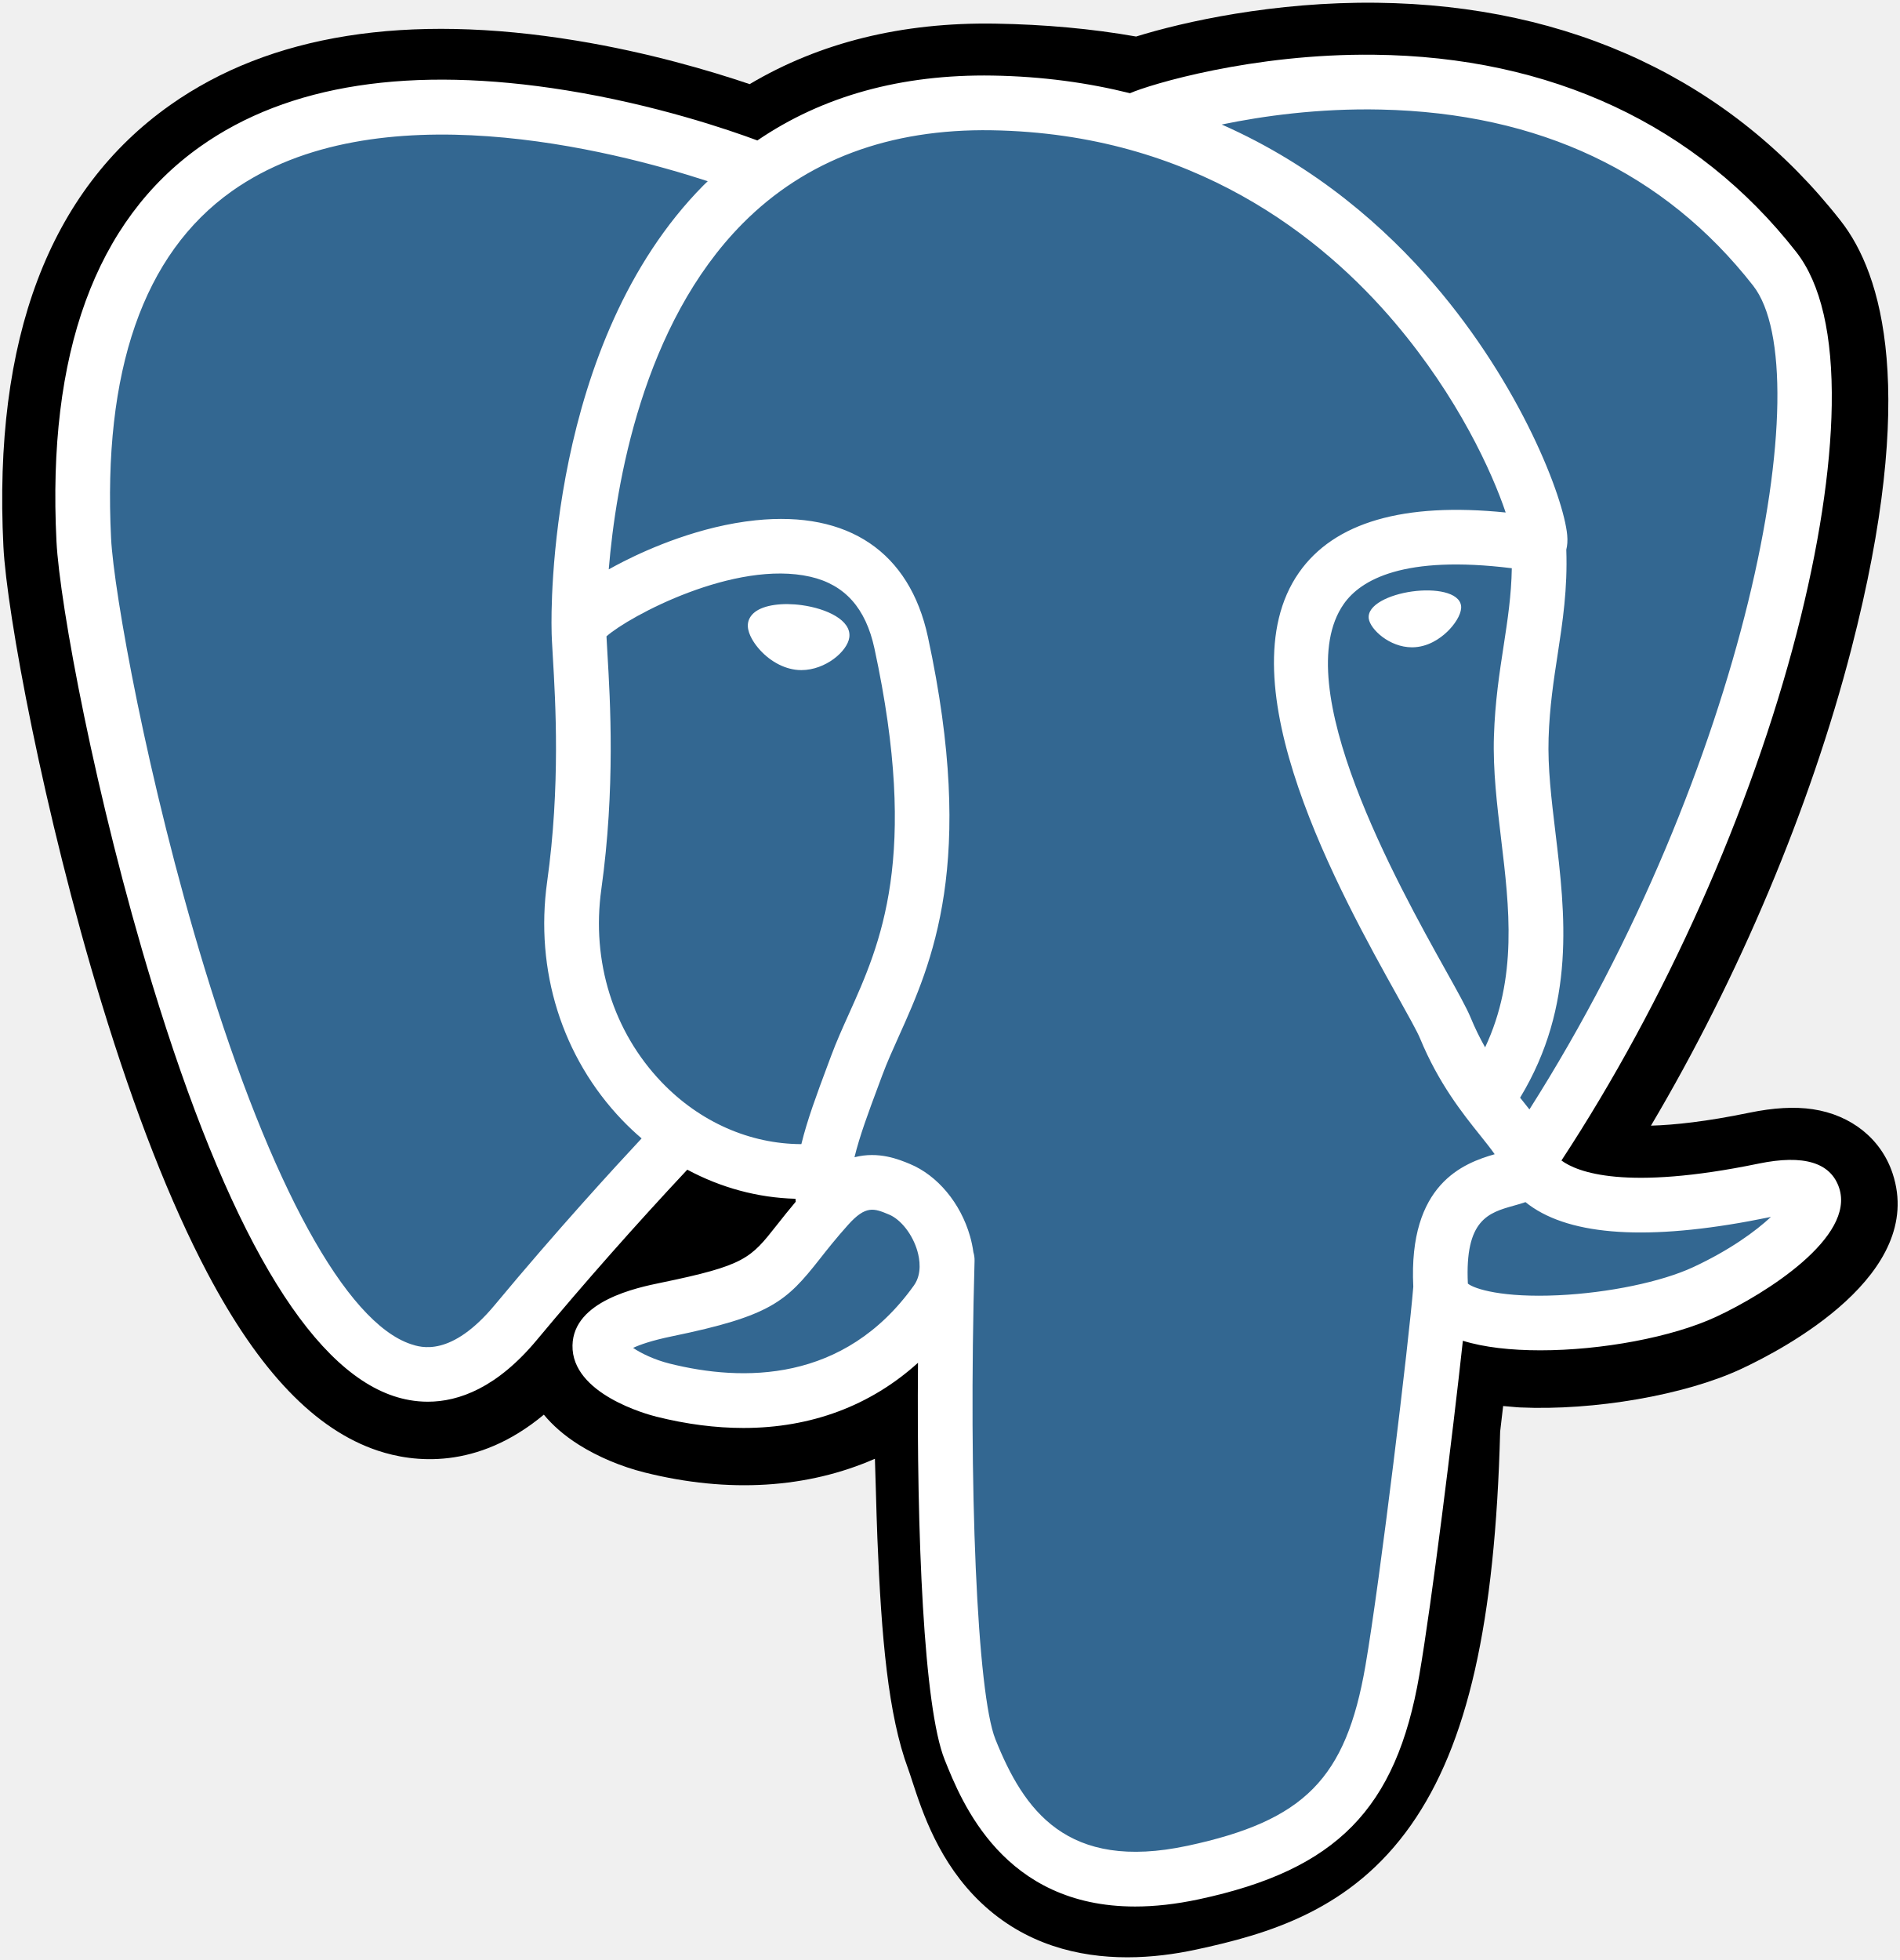
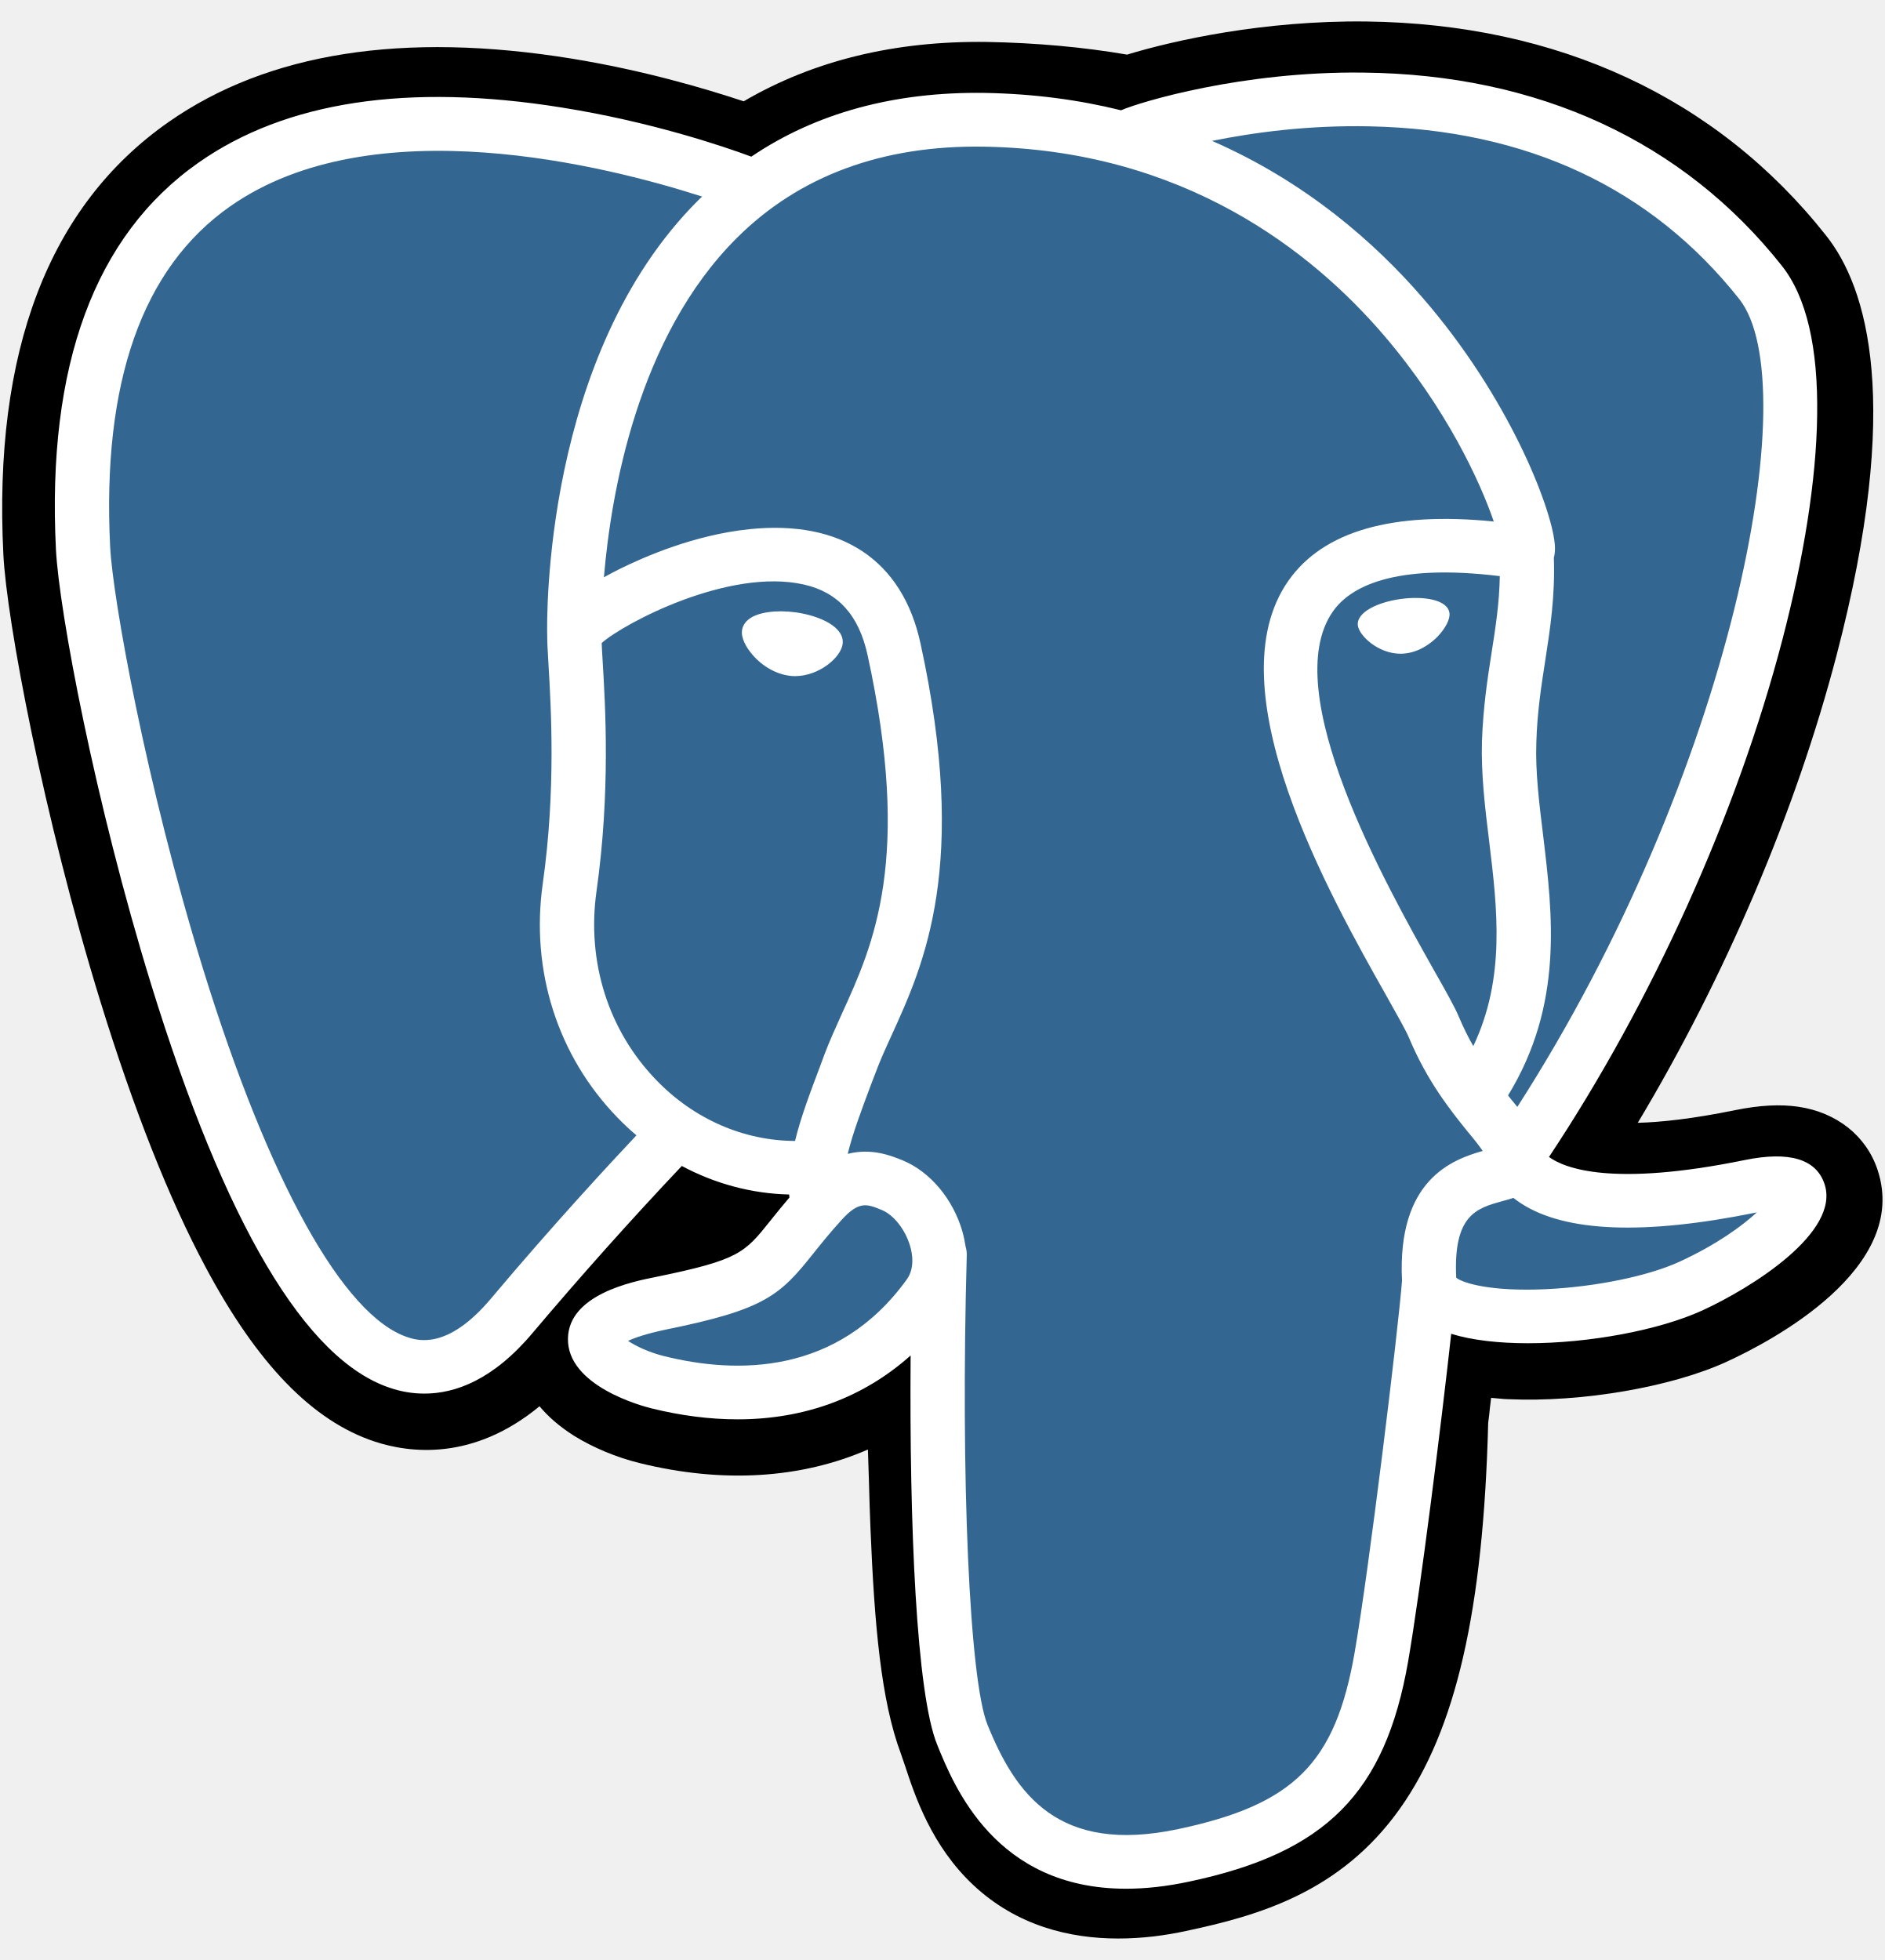
- <svg xmlns="http://www.w3.org/2000/svg" width="2424" height="2500" viewBox="0 0 256 264" preserveAspectRatio="xMinYMin meet">
-   <path d="M255.008 158.086c-1.535-4.649-5.556-7.887-10.756-8.664-2.452-.366-5.26-.21-8.583.475-5.792 1.195-10.089 1.65-13.225 1.738 11.837-19.985 21.462-42.775 27.003-64.228 8.96-34.689 4.172-50.492-1.423-57.64C233.217 10.847 211.614.683 185.552.372c-13.903-.17-26.108 2.575-32.475 4.549-5.928-1.046-12.302-1.63-18.99-1.738-12.537-.2-23.614 2.533-33.079 8.15-5.24-1.772-13.65-4.27-23.362-5.864-22.842-3.75-41.252-.828-54.718 8.685C6.622 25.672-.937 45.684.461 73.634c.444 8.874 5.408 35.874 13.224 61.48 4.492 14.718 9.282 26.94 14.237 36.33 7.027 13.315 14.546 21.156 22.987 23.972 4.731 1.576 13.327 2.68 22.368-4.85 1.146 1.388 2.675 2.767 4.704 4.048 2.577 1.625 5.728 2.953 8.875 3.74 11.341 2.835 21.964 2.126 31.027-1.848.056 1.612.099 3.152.135 4.482.06 2.157.12 4.272.199 6.25.537 13.374 1.447 23.773 4.143 31.049.148.4.347 1.01.557 1.657 1.345 4.118 3.594 11.012 9.316 16.411 5.925 5.593 13.092 7.308 19.656 7.308 3.292 0 6.433-.432 9.188-1.022 9.82-2.105 20.973-5.311 29.041-16.799 7.628-10.86 11.336-27.217 12.007-52.99.087-.729.167-1.425.244-2.088l.16-1.362 1.797.158.463.031c10.002.456 22.232-1.665 29.743-5.154 5.935-2.754 24.954-12.795 20.476-26.351" />
-   <path d="M237.906 160.722c-29.74 6.135-31.785-3.934-31.785-3.934 31.4-46.593 44.527-105.736 33.2-120.211-30.904-39.485-84.399-20.811-85.292-20.327l-.287.052c-5.876-1.22-12.451-1.946-19.842-2.067-13.456-.22-23.664 3.528-31.41 9.402 0 0-95.43-39.314-90.991 49.444.944 18.882 27.064 142.873 58.218 105.422 11.387-13.695 22.39-25.274 22.39-25.274 5.464 3.63 12.006 5.482 18.864 4.817l.533-.452c-.166 1.7-.09 3.363.213 5.332-8.026 8.967-5.667 10.541-21.711 13.844-16.235 3.346-6.698 9.302-.471 10.86 7.549 1.887 25.013 4.561 36.813-11.958l-.47 1.885c3.144 2.519 5.352 16.383 4.982 28.952-.37 12.568-.617 21.197 1.86 27.937 2.479 6.74 4.948 21.905 26.04 17.386 17.623-3.777 26.756-13.564 28.027-29.89.901-11.606 2.942-9.89 3.07-20.267l1.637-4.912c1.887-15.733.3-20.809 11.157-18.448l2.64.232c7.99.363 18.45-1.286 24.589-4.139 13.218-6.134 21.058-16.377 8.024-13.686h.002" fill="#336791" />
-   <path d="M108.076 81.525c-2.68-.373-5.107-.028-6.335.902-.69.523-.904 1.129-.962 1.546-.154 1.105.62 2.327 1.096 2.957 1.346 1.784 3.312 3.01 5.258 3.28.282.04.563.058.842.058 3.245 0 6.196-2.527 6.456-4.392.325-2.336-3.066-3.893-6.355-4.35M196.86 81.599c-.256-1.831-3.514-2.353-6.606-1.923-3.088.43-6.082 1.824-5.832 3.659.2 1.427 2.777 3.863 5.827 3.863.258 0 .518-.017.78-.054 2.036-.282 3.53-1.575 4.24-2.32 1.08-1.136 1.706-2.402 1.591-3.225" fill="#FFF" />
-   <path d="M247.802 160.025c-1.134-3.429-4.784-4.532-10.848-3.28-18.005 3.716-24.453 1.142-26.57-.417 13.995-21.32 25.508-47.092 31.719-71.137 2.942-11.39 4.567-21.968 4.7-30.59.147-9.463-1.465-16.417-4.789-20.665-13.402-17.125-33.072-26.311-56.882-26.563-16.369-.184-30.199 4.005-32.88 5.183-5.646-1.404-11.801-2.266-18.502-2.376-12.288-.199-22.91 2.743-31.704 8.74-3.82-1.422-13.692-4.811-25.765-6.756-20.872-3.36-37.458-.814-49.294 7.571-14.123 10.006-20.643 27.892-19.38 53.16.425 8.501 5.269 34.653 12.913 59.698 10.062 32.964 21 51.625 32.508 55.464 1.347.449 2.9.763 4.613.763 4.198 0 9.345-1.892 14.7-8.33a529.832 529.832 0 0 1 20.261-22.926c4.524 2.428 9.494 3.784 14.577 3.92.01.133.023.266.035.398a117.66 117.66 0 0 0-2.57 3.175c-3.522 4.471-4.255 5.402-15.592 7.736-3.225.666-11.79 2.431-11.916 8.435-.136 6.56 10.125 9.315 11.294 9.607 4.074 1.02 7.999 1.523 11.742 1.523 9.103 0 17.114-2.992 23.516-8.781-.197 23.386.778 46.43 3.586 53.451 2.3 5.748 7.918 19.795 25.664 19.794 2.604 0 5.47-.303 8.623-.979 18.521-3.97 26.564-12.156 29.675-30.203 1.665-9.645 4.522-32.676 5.866-45.03 2.836.885 6.487 1.29 10.434 1.289 8.232 0 17.731-1.749 23.688-4.514 6.692-3.108 18.768-10.734 16.578-17.36zm-44.106-83.48c-.061 3.647-.563 6.958-1.095 10.414-.573 3.717-1.165 7.56-1.314 12.225-.147 4.54.42 9.26.968 13.825 1.108 9.22 2.245 18.712-2.156 28.078a36.508 36.508 0 0 1-1.95-4.009c-.547-1.326-1.735-3.456-3.38-6.404-6.399-11.476-21.384-38.35-13.713-49.316 2.285-3.264 8.084-6.62 22.64-4.813zm-17.644-61.787c21.334.471 38.21 8.452 50.158 23.72 9.164 11.711-.927 64.998-30.14 110.969a171.33 171.33 0 0 0-.886-1.117l-.37-.462c7.549-12.467 6.073-24.802 4.759-35.738-.54-4.488-1.05-8.727-.92-12.709.134-4.22.692-7.84 1.232-11.34.663-4.313 1.338-8.776 1.152-14.037.139-.552.195-1.204.122-1.978-.475-5.045-6.235-20.144-17.975-33.81-6.422-7.475-15.787-15.84-28.574-21.482 5.5-1.14 13.021-2.203 21.442-2.016zM66.674 175.778c-5.9 7.094-9.974 5.734-11.314 5.288-8.73-2.912-18.86-21.364-27.791-50.624-7.728-25.318-12.244-50.777-12.602-57.916-1.128-22.578 4.345-38.313 16.268-46.769 19.404-13.76 51.306-5.524 64.125-1.347-.184.182-.376.352-.558.537-21.036 21.244-20.537 57.54-20.485 59.759-.002.856.07 2.068.168 3.735.362 6.105 1.036 17.467-.764 30.334-1.672 11.957 2.014 23.66 10.111 32.109a36.275 36.275 0 0 0 2.617 2.468c-3.604 3.86-11.437 12.396-19.775 22.426zm22.479-29.993c-6.526-6.81-9.49-16.282-8.133-25.99 1.9-13.592 1.199-25.43.822-31.79-.053-.89-.1-1.67-.127-2.285 3.073-2.725 17.314-10.355 27.47-8.028 4.634 1.061 7.458 4.217 8.632 9.645 6.076 28.103.804 39.816-3.432 49.229-.873 1.939-1.698 3.772-2.402 5.668l-.546 1.466c-1.382 3.706-2.668 7.152-3.465 10.424-6.938-.02-13.687-2.984-18.819-8.34zm1.065 37.9c-2.026-.506-3.848-1.385-4.917-2.114.893-.42 2.482-.992 5.238-1.56 13.337-2.745 15.397-4.683 19.895-10.394 1.031-1.31 2.2-2.794 3.819-4.602l.002-.002c2.411-2.7 3.514-2.242 5.514-1.412 1.621.67 3.2 2.702 3.84 4.938.303 1.056.643 3.06-.47 4.62-9.396 13.156-23.088 12.987-32.921 10.526zm69.799 64.952c-16.316 3.496-22.093-4.829-25.9-14.346-2.457-6.144-3.665-33.85-2.808-64.447.011-.407-.047-.8-.159-1.17a15.444 15.444 0 0 0-.456-2.162c-1.274-4.452-4.379-8.176-8.104-9.72-1.48-.613-4.196-1.738-7.46-.903.696-2.868 1.903-6.107 3.212-9.614l.549-1.475c.618-1.663 1.394-3.386 2.214-5.21 4.433-9.848 10.504-23.337 3.915-53.81-2.468-11.414-10.71-16.988-23.204-15.693-7.49.775-14.343 3.797-17.761 5.53-.735.372-1.407.732-2.035 1.082.954-11.5 4.558-32.992 18.04-46.59 8.489-8.56 19.794-12.788 33.568-12.56 27.14.444 44.544 14.372 54.366 25.979 8.464 10.001 13.047 20.076 14.876 25.51-13.755-1.399-23.11 1.316-27.852 8.096-10.317 14.748 5.644 43.372 13.315 57.129 1.407 2.521 2.621 4.7 3.003 5.626 2.498 6.054 5.732 10.096 8.093 13.046.724.904 1.426 1.781 1.96 2.547-4.166 1.201-11.649 3.976-10.967 17.847-.55 6.96-4.461 39.546-6.448 51.059-2.623 15.21-8.22 20.875-23.957 24.25zm68.104-77.936c-4.26 1.977-11.389 3.46-18.161 3.779-7.48.35-11.288-.838-12.184-1.569-.42-8.644 2.797-9.547 6.202-10.503.535-.15 1.057-.297 1.561-.473.313.255.656.508 1.032.756 6.012 3.968 16.735 4.396 31.874 1.271l.166-.033c-2.042 1.909-5.536 4.471-10.49 6.772z" fill="#FFF" />
+ <svg xmlns="http://www.w3.org/2000/svg" width="50px" height="52px" viewBox="0 0 50 51" version="1.1">
+   <g id="surface1">
+     <path style=" stroke:none;fill-rule:nonzero;fill:rgb(0%,0%,0%);fill-opacity:1;" d="M 49.805 30.535 C 49.508 29.637 48.723 29.012 47.707 28.863 C 47.227 28.793 46.68 28.82 46.027 28.953 C 44.898 29.184 44.059 29.273 43.445 29.289 C 45.758 25.43 47.637 21.027 48.719 16.883 C 50.469 10.184 49.535 7.129 48.441 5.75 C 45.551 2.094 41.332 0.133 36.242 0.07 C 33.523 0.039 31.141 0.57 29.898 0.949 C 28.738 0.75 27.496 0.637 26.188 0.613 C 23.742 0.578 21.578 1.105 19.727 2.188 C 18.703 1.848 17.062 1.363 15.164 1.055 C 10.703 0.332 7.109 0.895 4.477 2.734 C 1.293 4.957 -0.184 8.824 0.09 14.223 C 0.176 15.938 1.145 21.152 2.672 26.098 C 3.551 28.941 4.484 31.305 5.453 33.117 C 6.824 35.688 8.293 37.203 9.941 37.746 C 10.867 38.051 12.547 38.266 14.312 36.809 C 14.535 37.078 14.836 37.344 15.23 37.594 C 15.734 37.906 16.348 38.164 16.965 38.316 C 19.18 38.863 21.254 38.727 23.023 37.957 C 23.035 38.27 23.043 38.566 23.051 38.824 C 23.062 39.238 23.074 39.648 23.09 40.031 C 23.195 42.613 23.371 44.621 23.898 46.027 C 23.926 46.105 23.965 46.223 24.008 46.348 C 24.27 47.145 24.711 48.477 25.828 49.52 C 26.984 50.598 28.383 50.93 29.664 50.93 C 30.309 50.93 30.922 50.848 31.461 50.73 C 33.379 50.324 35.555 49.707 37.133 47.488 C 38.621 45.391 39.348 42.23 39.477 37.25 C 39.496 37.109 39.512 36.977 39.523 36.848 L 39.555 36.586 L 39.906 36.617 L 39.996 36.621 C 41.953 36.711 44.34 36.301 45.809 35.625 C 46.965 35.094 50.68 33.156 49.805 30.535 " />
+     <path style=" stroke:none;fill-rule:nonzero;fill:rgb(20%,40.392%,56.863%);fill-opacity:1;" d="M 46.465 31.047 C 40.656 32.23 40.258 30.285 40.258 30.285 C 46.391 21.285 48.953 9.863 46.742 7.066 C 40.707 -0.562 30.258 3.047 30.082 3.141 L 30.027 3.148 C 28.879 2.914 27.598 2.773 26.152 2.75 C 23.523 2.707 21.531 3.43 20.02 4.566 C 20.02 4.566 1.379 -3.027 2.246 14.117 C 2.43 17.766 7.531 41.715 13.617 34.48 C 15.84 31.836 17.988 29.598 17.988 29.598 C 19.059 30.301 20.336 30.656 21.676 30.527 L 21.777 30.441 C 21.746 30.77 21.762 31.09 21.82 31.473 C 20.254 33.203 20.715 33.508 17.578 34.145 C 14.41 34.793 16.27 35.941 17.488 36.242 C 18.961 36.609 22.371 37.125 24.676 33.934 L 24.586 34.297 C 25.199 34.785 25.633 37.461 25.559 39.891 C 25.484 42.316 25.438 43.984 25.922 45.285 C 26.406 46.59 26.887 49.516 31.008 48.645 C 34.449 47.914 36.234 46.023 36.48 42.871 C 36.656 40.629 37.055 40.961 37.082 38.957 L 37.402 38.008 C 37.77 34.969 37.461 33.988 39.582 34.445 L 40.098 34.488 C 41.656 34.559 43.699 34.238 44.898 33.688 C 47.48 32.504 49.012 30.527 46.465 31.047 " />
+     <path style=" stroke:none;fill-rule:nonzero;fill:rgb(100%,100%,100%);fill-opacity:1;" d="M 21.109 15.746 C 20.586 15.676 20.109 15.742 19.871 15.922 C 19.738 16.023 19.695 16.141 19.684 16.219 C 19.652 16.434 19.805 16.672 19.898 16.793 C 20.16 17.137 20.543 17.371 20.926 17.426 C 20.98 17.434 21.035 17.438 21.09 17.438 C 21.723 17.438 22.301 16.949 22.352 16.59 C 22.414 16.137 21.75 15.836 21.109 15.746 M 38.449 15.762 C 38.398 15.406 37.762 15.309 37.16 15.391 C 36.555 15.473 35.973 15.742 36.02 16.098 C 36.059 16.371 36.562 16.844 37.156 16.844 C 37.207 16.844 37.258 16.84 37.309 16.832 C 37.707 16.777 38 16.527 38.137 16.387 C 38.348 16.164 38.473 15.922 38.449 15.762 " />
+     <path style=" stroke:none;fill-rule:nonzero;fill:rgb(100%,100%,100%);fill-opacity:1;" d="M 48.398 30.91 C 48.176 30.25 47.465 30.035 46.281 30.277 C 42.762 30.996 41.504 30.496 41.09 30.195 C 43.824 26.078 46.074 21.102 47.285 16.457 C 47.859 14.254 48.18 12.211 48.203 10.547 C 48.234 8.719 47.918 7.375 47.27 6.555 C 44.652 3.246 40.809 1.473 36.16 1.426 C 32.961 1.387 30.262 2.199 29.738 2.426 C 28.633 2.152 27.434 1.988 26.125 1.965 C 23.723 1.93 21.648 2.496 19.93 3.656 C 19.184 3.379 17.258 2.727 14.898 2.352 C 10.82 1.699 7.582 2.191 5.27 3.812 C 2.512 5.746 1.238 9.199 1.484 14.082 C 1.57 15.723 2.516 20.773 4.008 25.613 C 5.973 31.98 8.109 35.586 10.355 36.324 C 10.621 36.414 10.922 36.473 11.258 36.473 C 12.078 36.473 13.082 36.109 14.129 34.863 C 15.406 33.352 16.723 31.875 18.086 30.434 C 18.969 30.906 19.941 31.168 20.934 31.191 C 20.934 31.219 20.938 31.242 20.941 31.27 C 20.77 31.473 20.602 31.676 20.438 31.883 C 19.75 32.746 19.605 32.926 17.395 33.379 C 16.762 33.504 15.09 33.848 15.066 35.008 C 15.039 36.273 17.043 36.805 17.273 36.863 C 18.066 37.059 18.832 37.156 19.566 37.156 C 21.344 37.156 22.906 36.578 24.156 35.461 C 24.121 39.977 24.309 44.43 24.859 45.785 C 25.309 46.895 26.406 49.609 29.871 49.609 C 30.379 49.609 30.938 49.551 31.555 49.418 C 35.172 48.652 36.742 47.07 37.352 43.586 C 37.676 41.723 38.234 37.273 38.496 34.887 C 39.051 35.059 39.762 35.137 40.535 35.137 C 42.141 35.137 43.996 34.797 45.16 34.266 C 46.469 33.664 48.828 32.191 48.398 30.91 Z M 39.785 14.785 C 39.773 15.488 39.676 16.129 39.57 16.797 C 39.457 17.516 39.344 18.258 39.312 19.16 C 39.285 20.035 39.395 20.949 39.504 21.828 C 39.719 23.609 39.941 25.445 39.082 27.254 C 38.938 27.004 38.812 26.742 38.699 26.477 C 38.594 26.223 38.363 25.812 38.039 25.242 C 36.793 23.023 33.863 17.832 35.363 15.715 C 35.809 15.086 36.941 14.438 39.785 14.785 Z M 36.34 2.852 C 40.504 2.941 43.801 4.484 46.137 7.434 C 47.926 9.695 45.953 19.988 40.25 28.867 C 40.191 28.797 40.133 28.723 40.074 28.652 L 40.004 28.562 C 41.477 26.156 41.188 23.773 40.934 21.66 C 40.828 20.793 40.727 19.973 40.754 19.203 C 40.777 18.391 40.887 17.691 40.992 17.016 C 41.121 16.18 41.254 15.32 41.219 14.301 C 41.246 14.195 41.258 14.07 41.242 13.922 C 41.148 12.945 40.023 10.031 37.73 7.391 C 36.477 5.945 34.648 4.328 32.152 3.238 C 33.227 3.02 34.695 2.816 36.34 2.852 Z M 13.023 33.953 C 11.871 35.324 11.074 35.062 10.812 34.977 C 9.109 34.414 7.129 30.848 5.383 25.195 C 3.875 20.305 2.992 15.387 2.922 14.008 C 2.703 9.648 3.773 6.609 6.102 4.977 C 9.891 2.316 16.121 3.91 18.625 4.715 C 18.59 4.75 18.551 4.781 18.516 4.82 C 14.406 8.922 14.504 15.934 14.516 16.363 C 14.516 16.527 14.527 16.762 14.547 17.082 C 14.617 18.262 14.75 20.457 14.398 22.941 C 14.07 25.254 14.793 27.512 16.375 29.145 C 16.535 29.312 16.707 29.473 16.883 29.621 C 16.18 30.367 14.652 32.016 13.023 33.953 Z M 17.414 28.16 C 16.137 26.844 15.559 25.016 15.824 23.141 C 16.195 20.516 16.059 18.227 15.984 17 C 15.973 16.828 15.965 16.676 15.961 16.559 C 16.559 16.031 19.34 14.559 21.324 15.008 C 22.23 15.211 22.781 15.82 23.012 16.871 C 24.199 22.297 23.168 24.562 22.34 26.379 C 22.172 26.754 22.008 27.109 21.871 27.473 L 21.766 27.758 C 21.496 28.473 21.242 29.141 21.09 29.77 C 19.734 29.766 18.414 29.195 17.414 28.16 Z M 17.621 35.48 C 17.227 35.383 16.867 35.215 16.66 35.074 C 16.836 34.992 17.145 34.883 17.684 34.77 C 20.289 34.242 20.691 33.867 21.57 32.762 C 21.77 32.512 22 32.223 22.316 31.875 C 22.785 31.352 23 31.441 23.391 31.602 C 23.707 31.73 24.016 32.125 24.141 32.555 C 24.203 32.758 24.27 33.148 24.051 33.449 C 22.215 35.988 19.543 35.957 17.621 35.48 Z M 31.254 48.027 C 28.066 48.703 26.938 47.094 26.195 45.258 C 25.715 44.07 25.48 38.719 25.645 32.809 C 25.648 32.73 25.637 32.652 25.617 32.582 C 25.594 32.441 25.566 32.301 25.527 32.164 C 25.277 31.305 24.672 30.586 23.945 30.285 C 23.656 30.168 23.125 29.949 22.488 30.113 C 22.621 29.559 22.859 28.934 23.113 28.254 L 23.223 27.969 C 23.34 27.648 23.492 27.316 23.652 26.965 C 24.52 25.062 25.703 22.457 24.418 16.57 C 23.938 14.363 22.328 13.289 19.887 13.539 C 18.422 13.688 17.086 14.273 16.418 14.605 C 16.273 14.68 16.141 14.746 16.02 14.816 C 16.207 12.594 16.91 8.441 19.543 5.816 C 21.199 4.164 23.41 3.348 26.098 3.391 C 31.398 3.477 34.801 6.164 36.719 8.406 C 38.371 10.34 39.266 12.285 39.625 13.336 C 36.938 13.066 35.109 13.59 34.184 14.898 C 32.168 17.75 35.285 23.277 36.785 25.934 C 37.059 26.422 37.297 26.844 37.371 27.02 C 37.859 28.191 38.488 28.973 38.949 29.543 C 39.094 29.715 39.23 29.887 39.332 30.035 C 38.52 30.266 37.059 30.801 37.191 33.48 C 37.086 34.824 36.32 41.121 35.934 43.344 C 35.422 46.281 34.328 47.375 31.254 48.027 Z M 44.555 32.973 C 43.723 33.355 42.332 33.641 41.008 33.703 C 39.547 33.77 38.805 33.543 38.629 33.398 C 38.547 31.73 39.176 31.555 39.84 31.371 C 39.945 31.344 40.047 31.312 40.145 31.281 C 40.207 31.328 40.273 31.379 40.348 31.426 C 41.52 32.191 43.613 32.273 46.57 31.672 L 46.605 31.664 C 46.203 32.035 45.523 32.527 44.555 32.973 Z M 44.555 32.973 " />
+   </g>
</svg>
